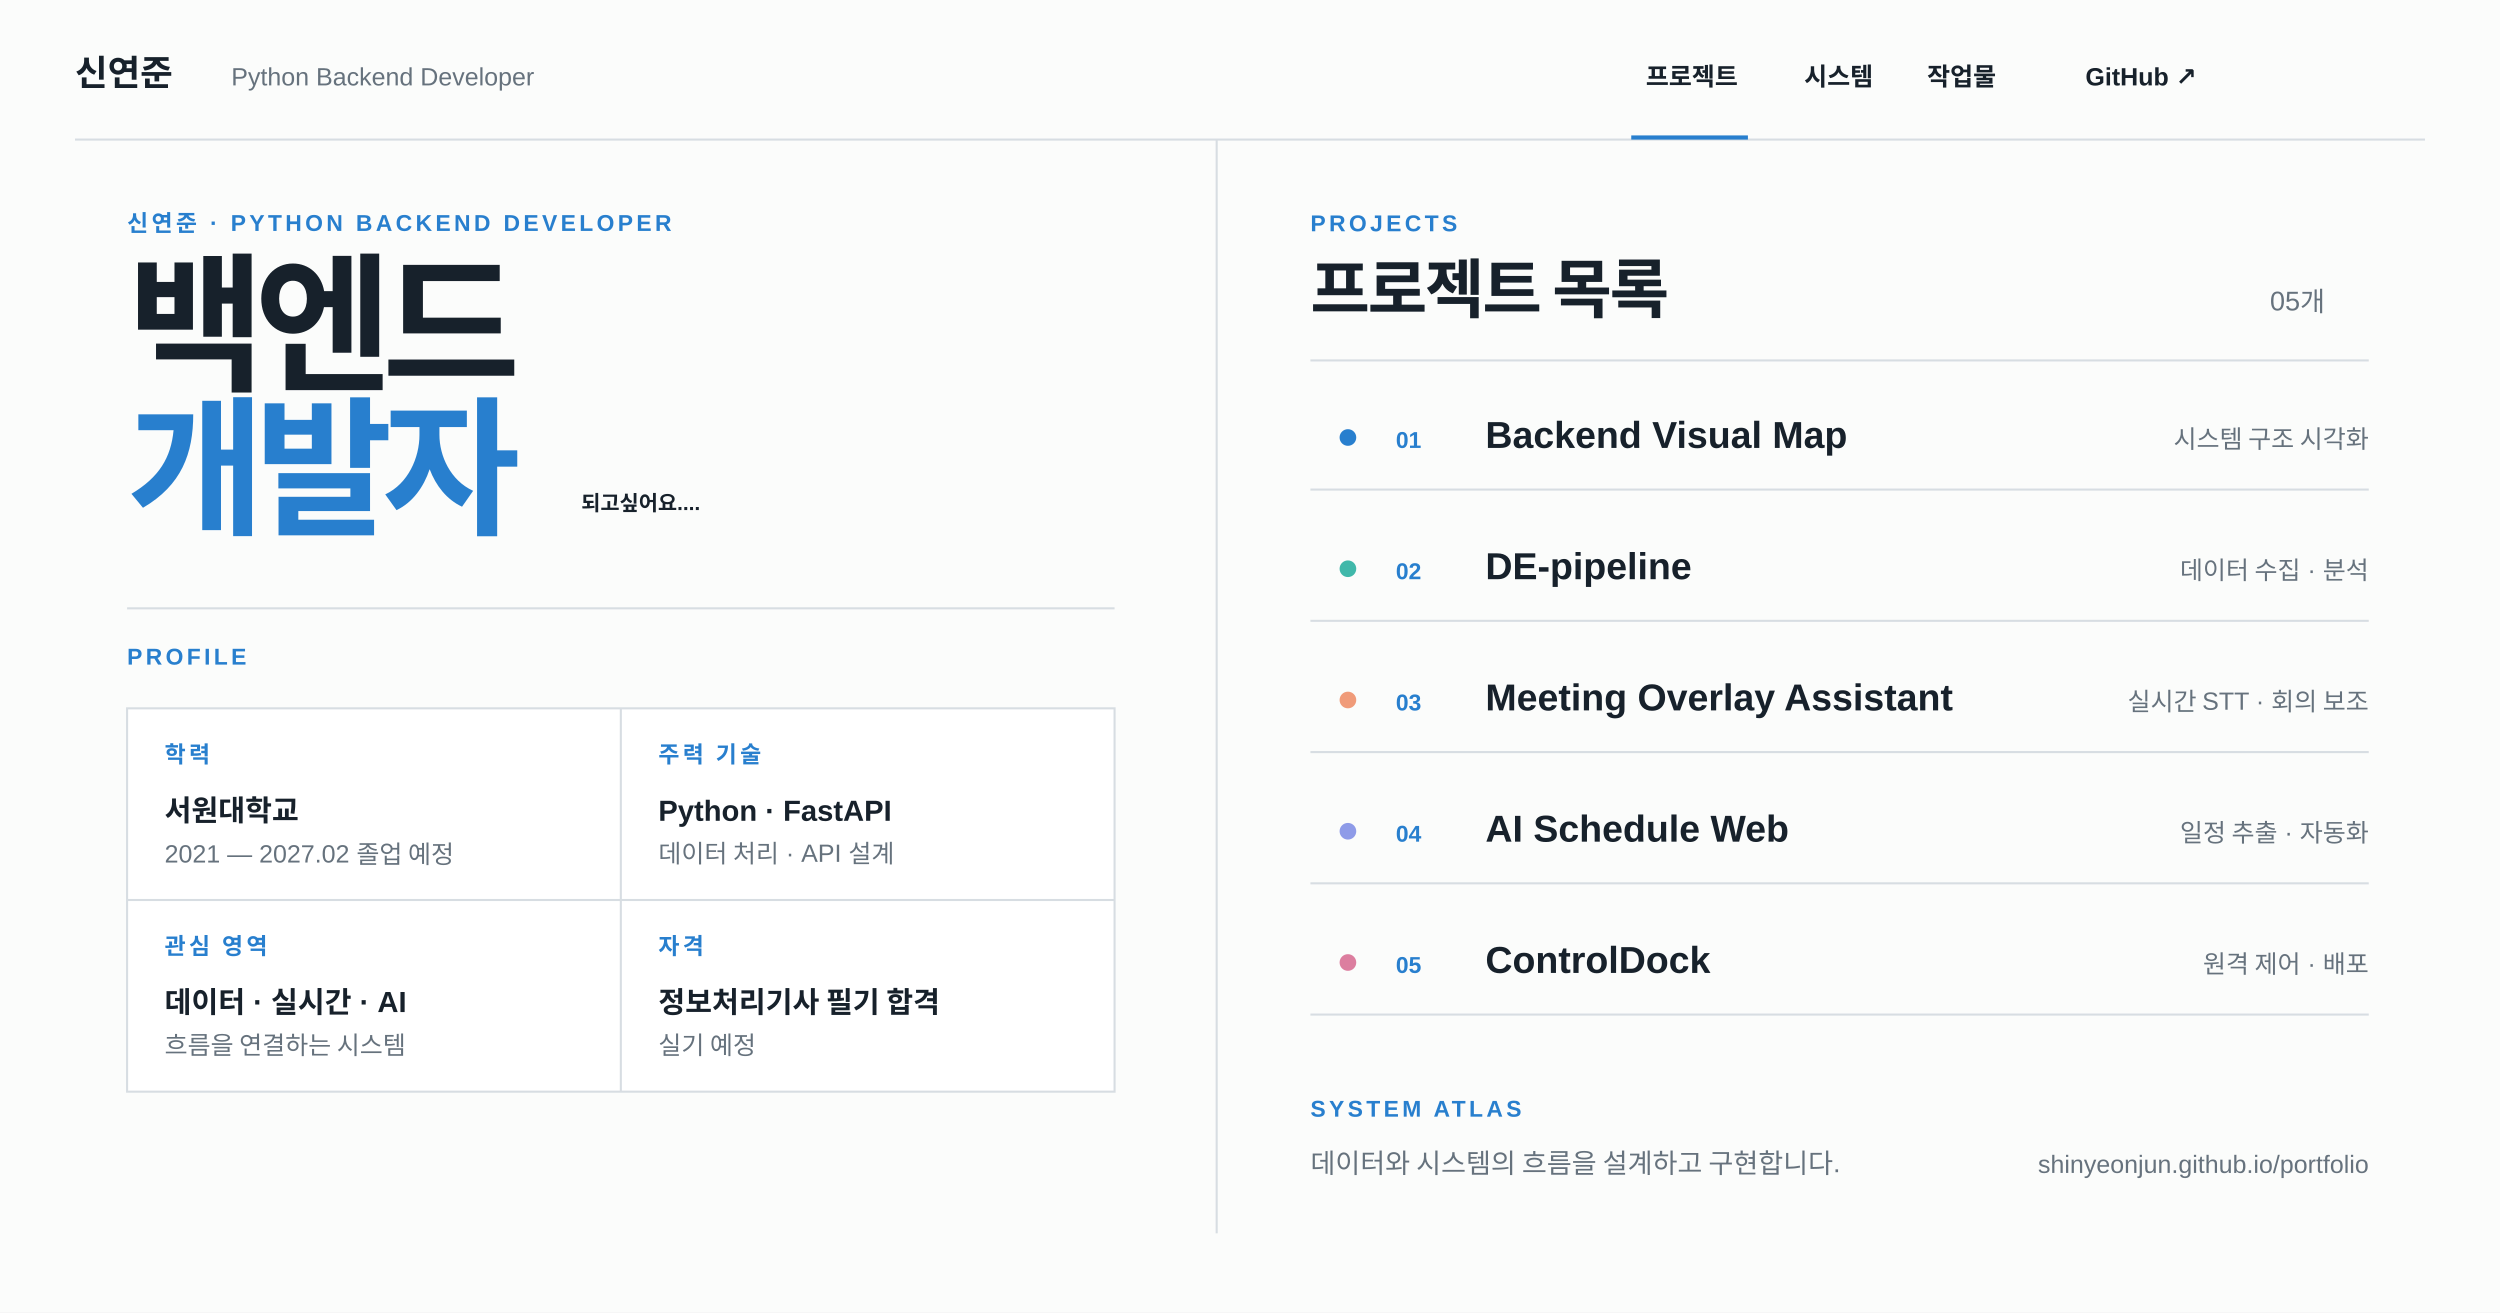
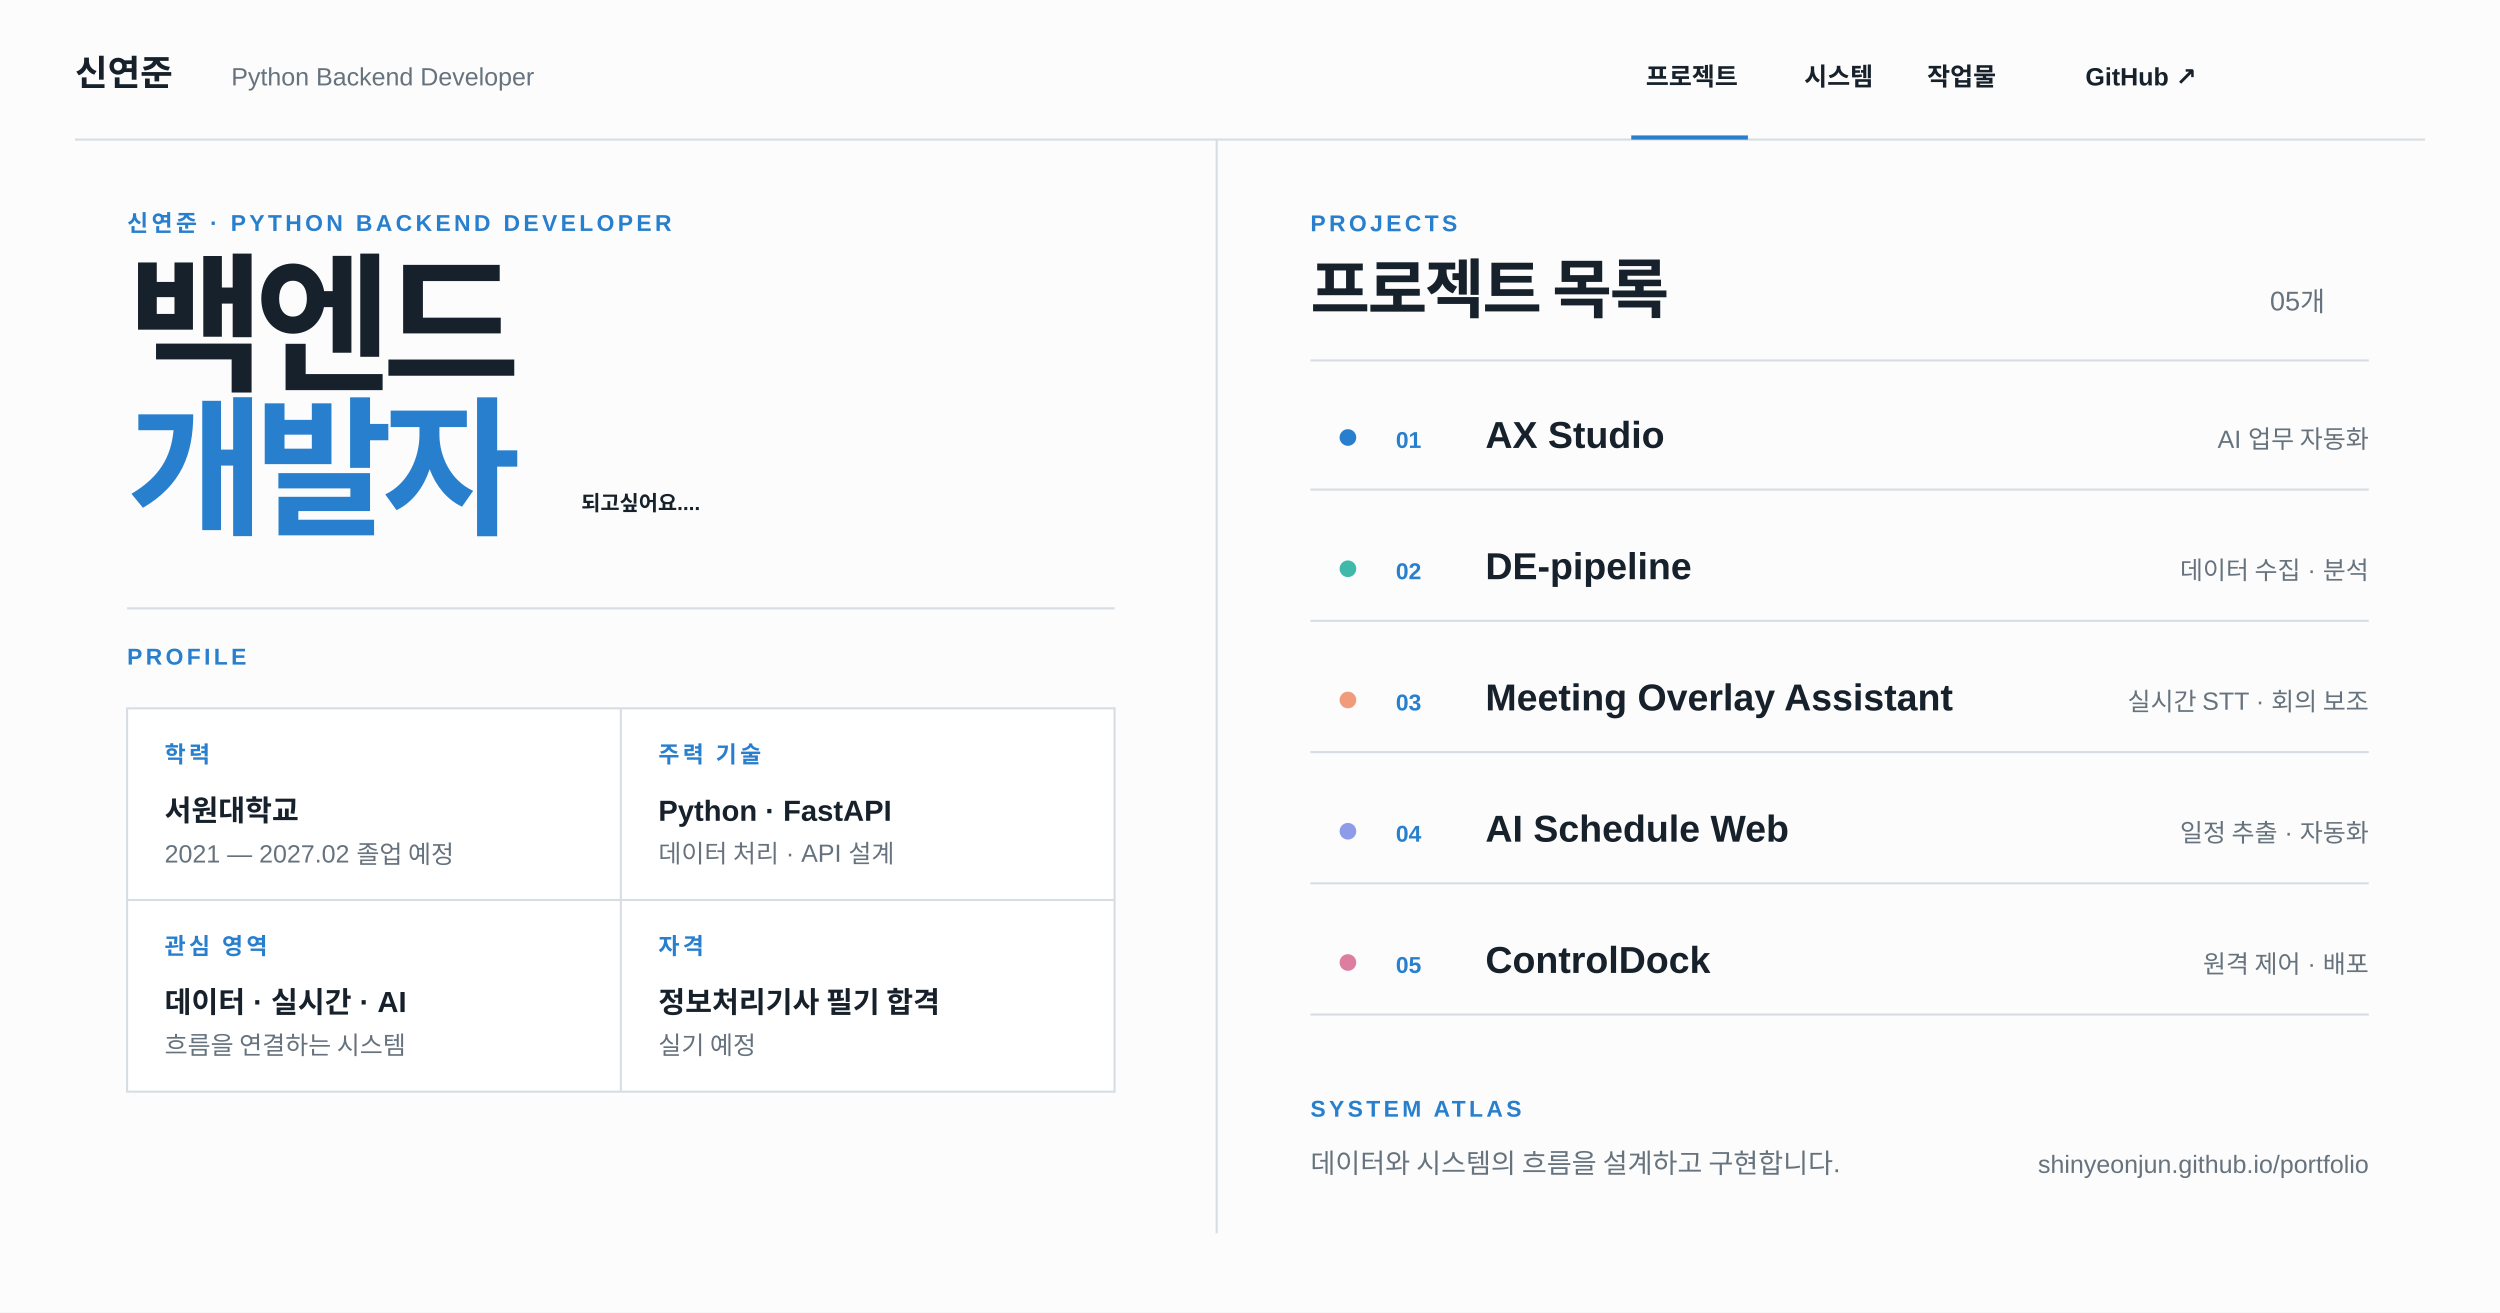
<svg xmlns="http://www.w3.org/2000/svg" width="1200" height="630" viewBox="0 0 1200 630">
  <rect width="1200" height="630" fill="#fbfcfb" />
  <style>
    text { font-family: Arial, "Malgun Gothic", sans-serif; fill: #17212b; }
    .muted { fill: #66727d; }
    .blue { fill: #287fce; }
    .rule { stroke: #d7dde2; stroke-width: 1; }
    .label { font-size: 11px; letter-spacing: 1.6px; font-weight: 700; }
    .small { font-size: 12px; }
  </style>
  <line x1="36" y1="67" x2="1164" y2="67" class="rule" />
  <text x="36" y="41" font-size="17" font-weight="760">신연준</text>
  <text x="111" y="41" font-size="12" class="muted">Python Backend Developer</text>
  <text x="790" y="41" font-size="12" font-weight="650">프로젝트</text>
  <text x="866" y="41" font-size="12" font-weight="650">시스템</text>
  <text x="925" y="41" font-size="12" font-weight="650">작업물</text>
  <text x="1001" y="41" font-size="12" font-weight="650">GitHub ↗</text>
  <line x1="783" y1="66" x2="839" y2="66" stroke="#287fce" stroke-width="2" />
  <line x1="584" y1="67" x2="584" y2="592" class="rule" />
  <text x="61" y="111" font-size="11" class="blue label">신연준 · PYTHON BACKEND DEVELOPER</text>
  <text x="61" y="182" font-size="72" font-weight="760" letter-spacing="-5">백엔드</text>
  <text x="61" y="251" font-size="72" font-weight="760" letter-spacing="-5" class="blue">개발자</text>
  <text x="279" y="245" font-size="10" font-weight="650" fill="#a3adb5">되고싶어요....</text>
  <line x1="61" y1="292" x2="535" y2="292" class="rule" />
  <text x="61" y="319" font-size="11" class="blue label">PROFILE</text>
  <rect x="61" y="340" width="474" height="184" fill="#fff" stroke="#d7dde2" />
  <line x1="298" y1="340" x2="298" y2="524" class="rule" />
  <line x1="61" y1="432" x2="535" y2="432" class="rule" />
  <text x="79" y="366" class="blue label">학력</text>
  <text x="79" y="394" font-size="14" font-weight="650">서원대학교</text>
  <text x="79" y="414" font-size="12" class="muted">2021 — 2027.02 졸업 예정</text>
  <text x="316" y="366" class="blue label">주력 기술</text>
  <text x="316" y="394" font-size="14" font-weight="650">Python · FastAPI</text>
  <text x="316" y="414" font-size="12" class="muted">데이터 처리 · API 설계</text>
  <text x="79" y="458" class="blue label">관심 영역</text>
  <text x="79" y="486" font-size="14" font-weight="650">데이터 · 실시간 · AI</text>
  <text x="79" y="506" font-size="12" class="muted">흐름을 연결하는 시스템</text>
  <text x="316" y="458" class="blue label">자격</text>
  <text x="316" y="486" font-size="14" font-weight="650">정보처리기사 필기 합격</text>
  <text x="316" y="506" font-size="12" class="muted">실기 예정</text>
  <text x="629" y="111" font-size="11" class="blue label">PROJECTS</text>
  <text x="629" y="150" font-size="31" font-weight="720" letter-spacing="-1">프로젝트 목록</text>
  <text x="1116" y="149" font-size="13" class="muted" text-anchor="end">05개</text>
  <line x1="629" y1="173" x2="1137" y2="173" class="rule" />
  <circle cx="647" cy="210" r="4" fill="#287fce" />
  <text x="670" y="215" font-size="11" class="blue" font-weight="700">01</text>
-   <text x="713" y="215" font-size="18" font-weight="700">Backend Visual Map</text>
-   <text x="1137" y="215" font-size="12" class="muted" text-anchor="end">시스템 구조 시각화</text>
+   <text x="713" y="215" font-size="18" font-weight="700">AX Studio</text>
+   <text x="1137" y="215" font-size="12" class="muted" text-anchor="end">AI 업무 자동화</text>
  <line x1="629" y1="235" x2="1137" y2="235" class="rule" />
  <circle cx="647" cy="273" r="4" fill="#40b8aa" />
  <text x="670" y="278" font-size="11" class="blue" font-weight="700">02</text>
  <text x="713" y="278" font-size="18" font-weight="700">DE-pipeline</text>
  <text x="1137" y="278" font-size="12" class="muted" text-anchor="end">데이터 수집 · 분석</text>
  <line x1="629" y1="298" x2="1137" y2="298" class="rule" />
  <circle cx="647" cy="336" r="4" fill="#f09b79" />
  <text x="670" y="341" font-size="11" class="blue" font-weight="700">03</text>
  <text x="713" y="341" font-size="18" font-weight="700">Meeting Overlay Assistant</text>
  <text x="1137" y="341" font-size="12" class="muted" text-anchor="end">실시간 STT · 회의 보조</text>
  <line x1="629" y1="361" x2="1137" y2="361" class="rule" />
  <circle cx="647" cy="399" r="4" fill="#8e9be8" />
  <text x="670" y="404" font-size="11" class="blue" font-weight="700">04</text>
  <text x="713" y="404" font-size="18" font-weight="700">AI Schedule Web</text>
  <text x="1137" y="404" font-size="12" class="muted" text-anchor="end">일정 추출 · 자동화</text>
  <line x1="629" y1="424" x2="1137" y2="424" class="rule" />
  <circle cx="647" cy="462" r="4" fill="#dc7e9f" />
  <text x="670" y="467" font-size="11" class="blue" font-weight="700">05</text>
  <text x="713" y="467" font-size="18" font-weight="700">ControlDock</text>
  <text x="1137" y="467" font-size="12" class="muted" text-anchor="end">원격 제어 · 배포</text>
  <line x1="629" y1="487" x2="1137" y2="487" class="rule" />
  <text x="629" y="536" font-size="11" class="blue label">SYSTEM ATLAS</text>
  <text x="629" y="563" font-size="13" class="muted">데이터와 시스템의 흐름을 설계하고 구현합니다.</text>
  <text x="1137" y="563" font-size="12" class="muted" text-anchor="end">shinyeonjun.github.io/portfolio</text>
</svg>
